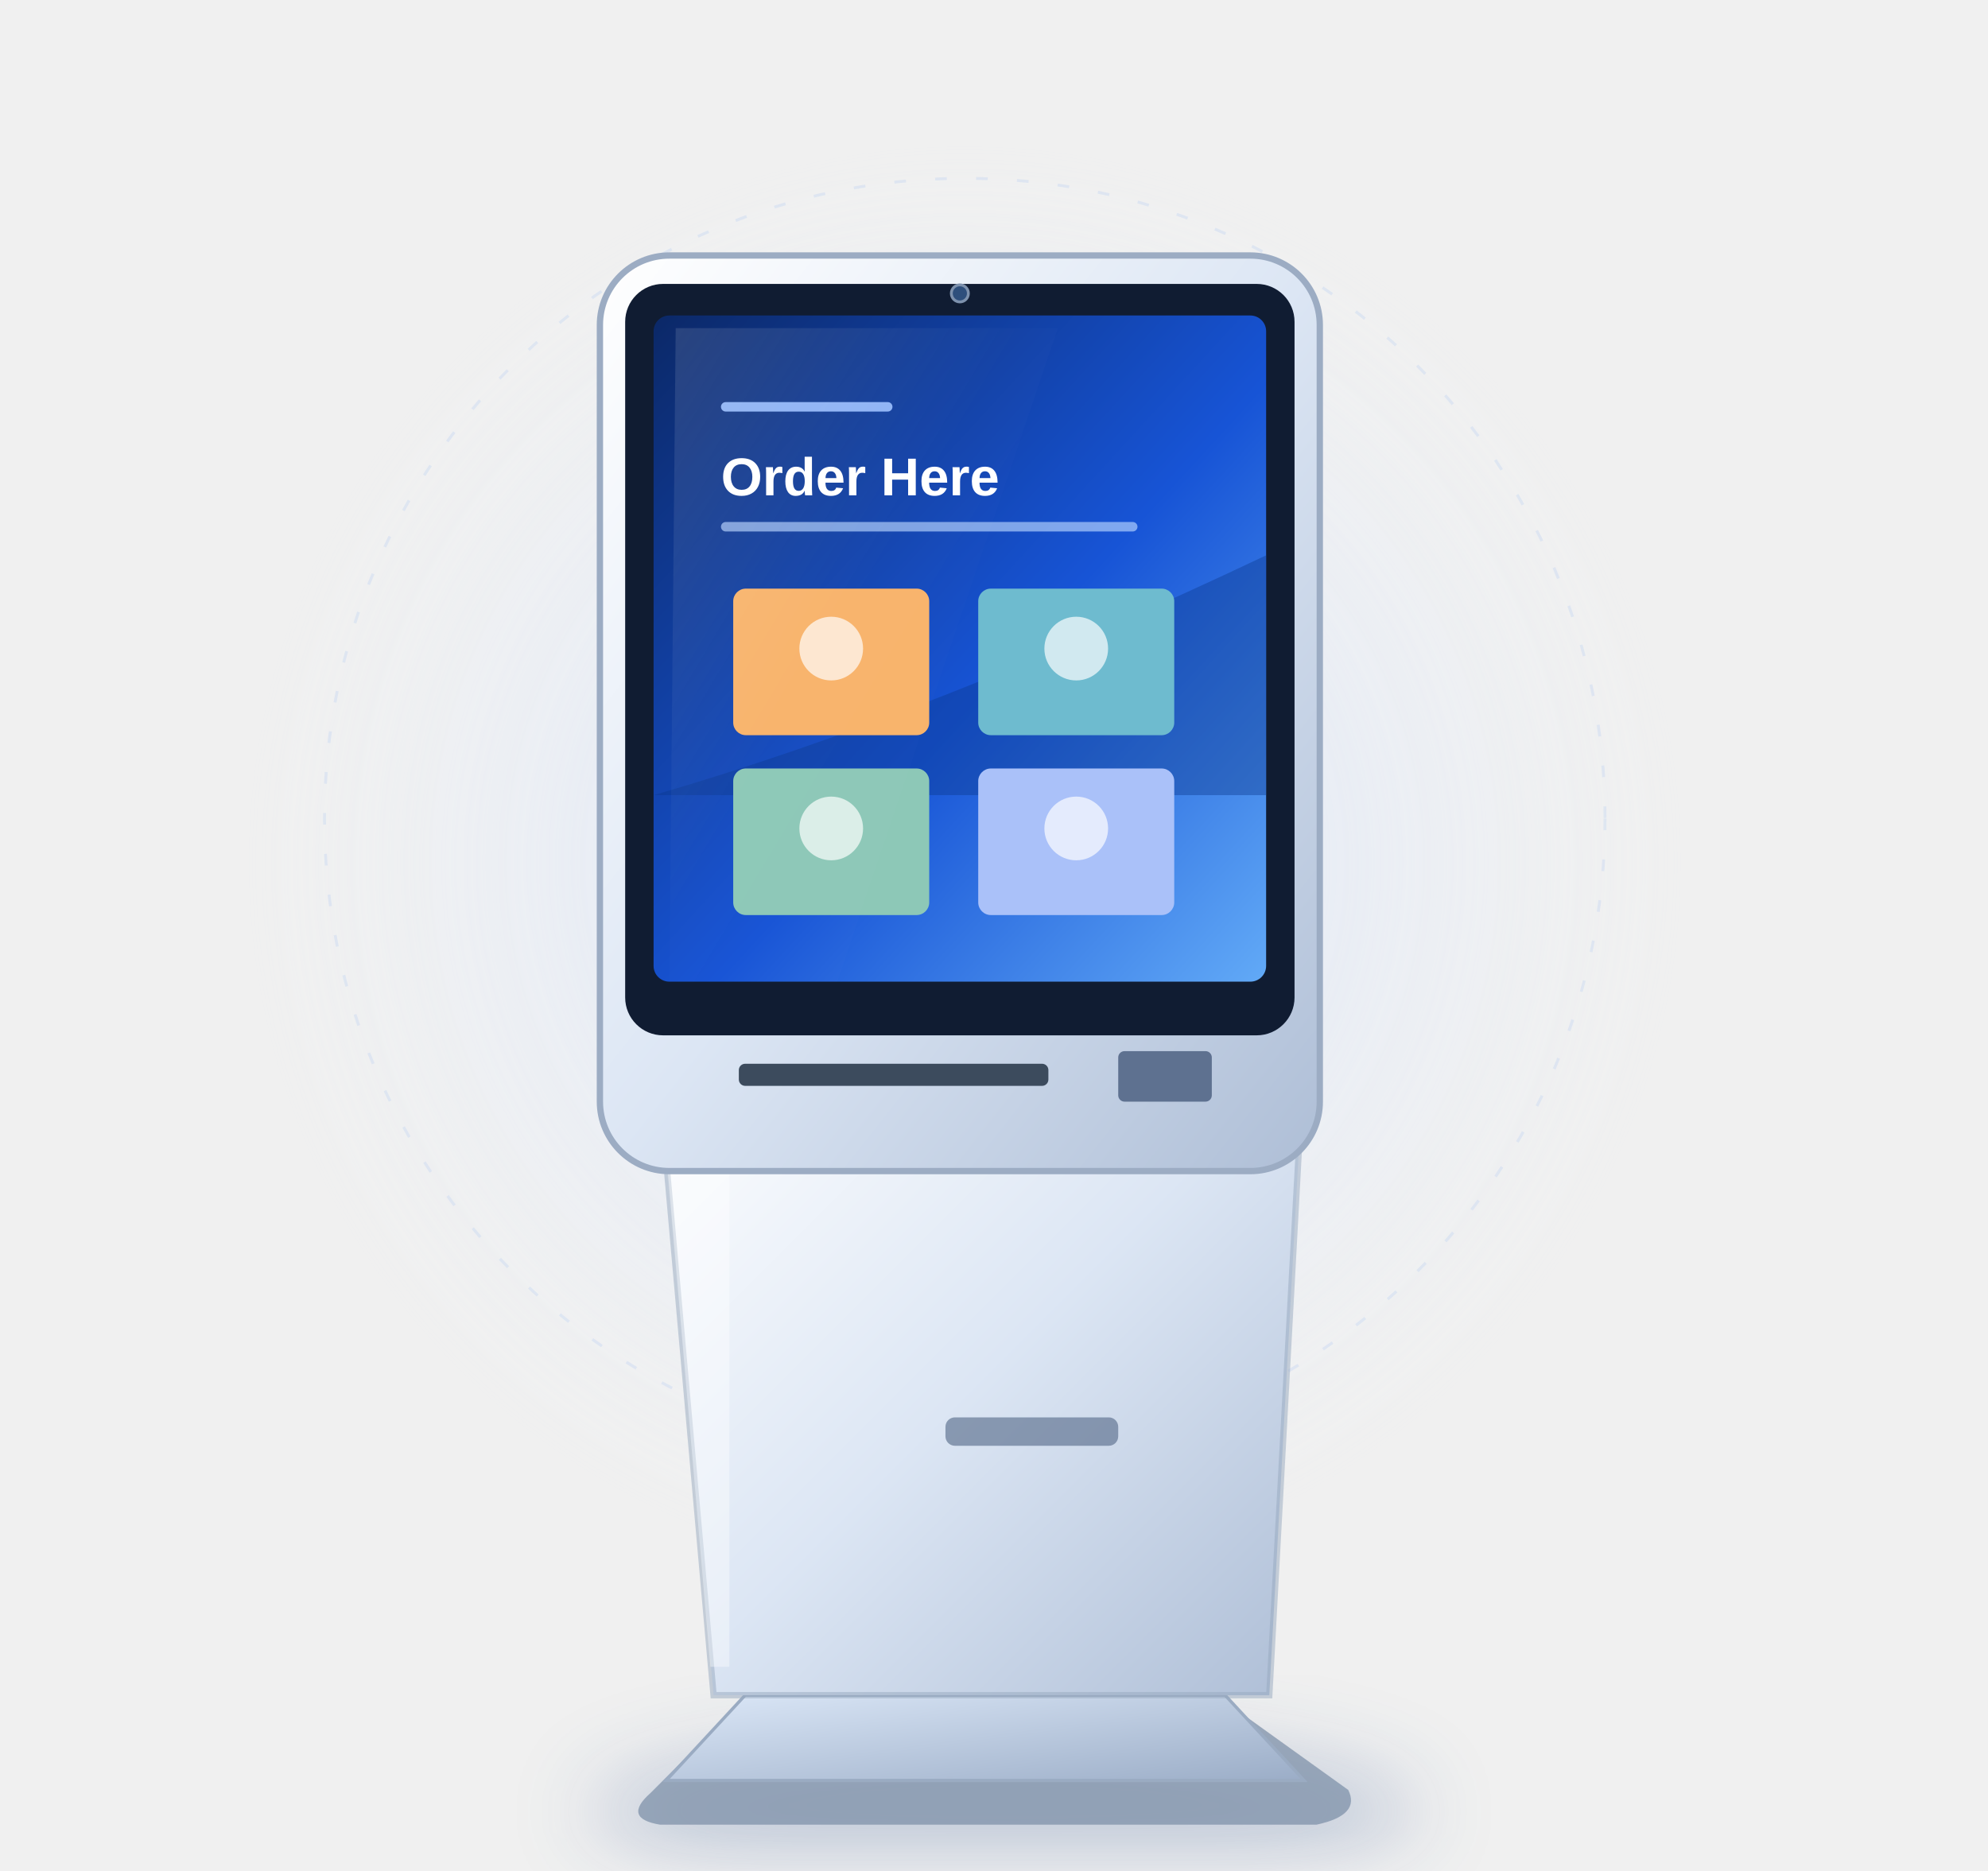
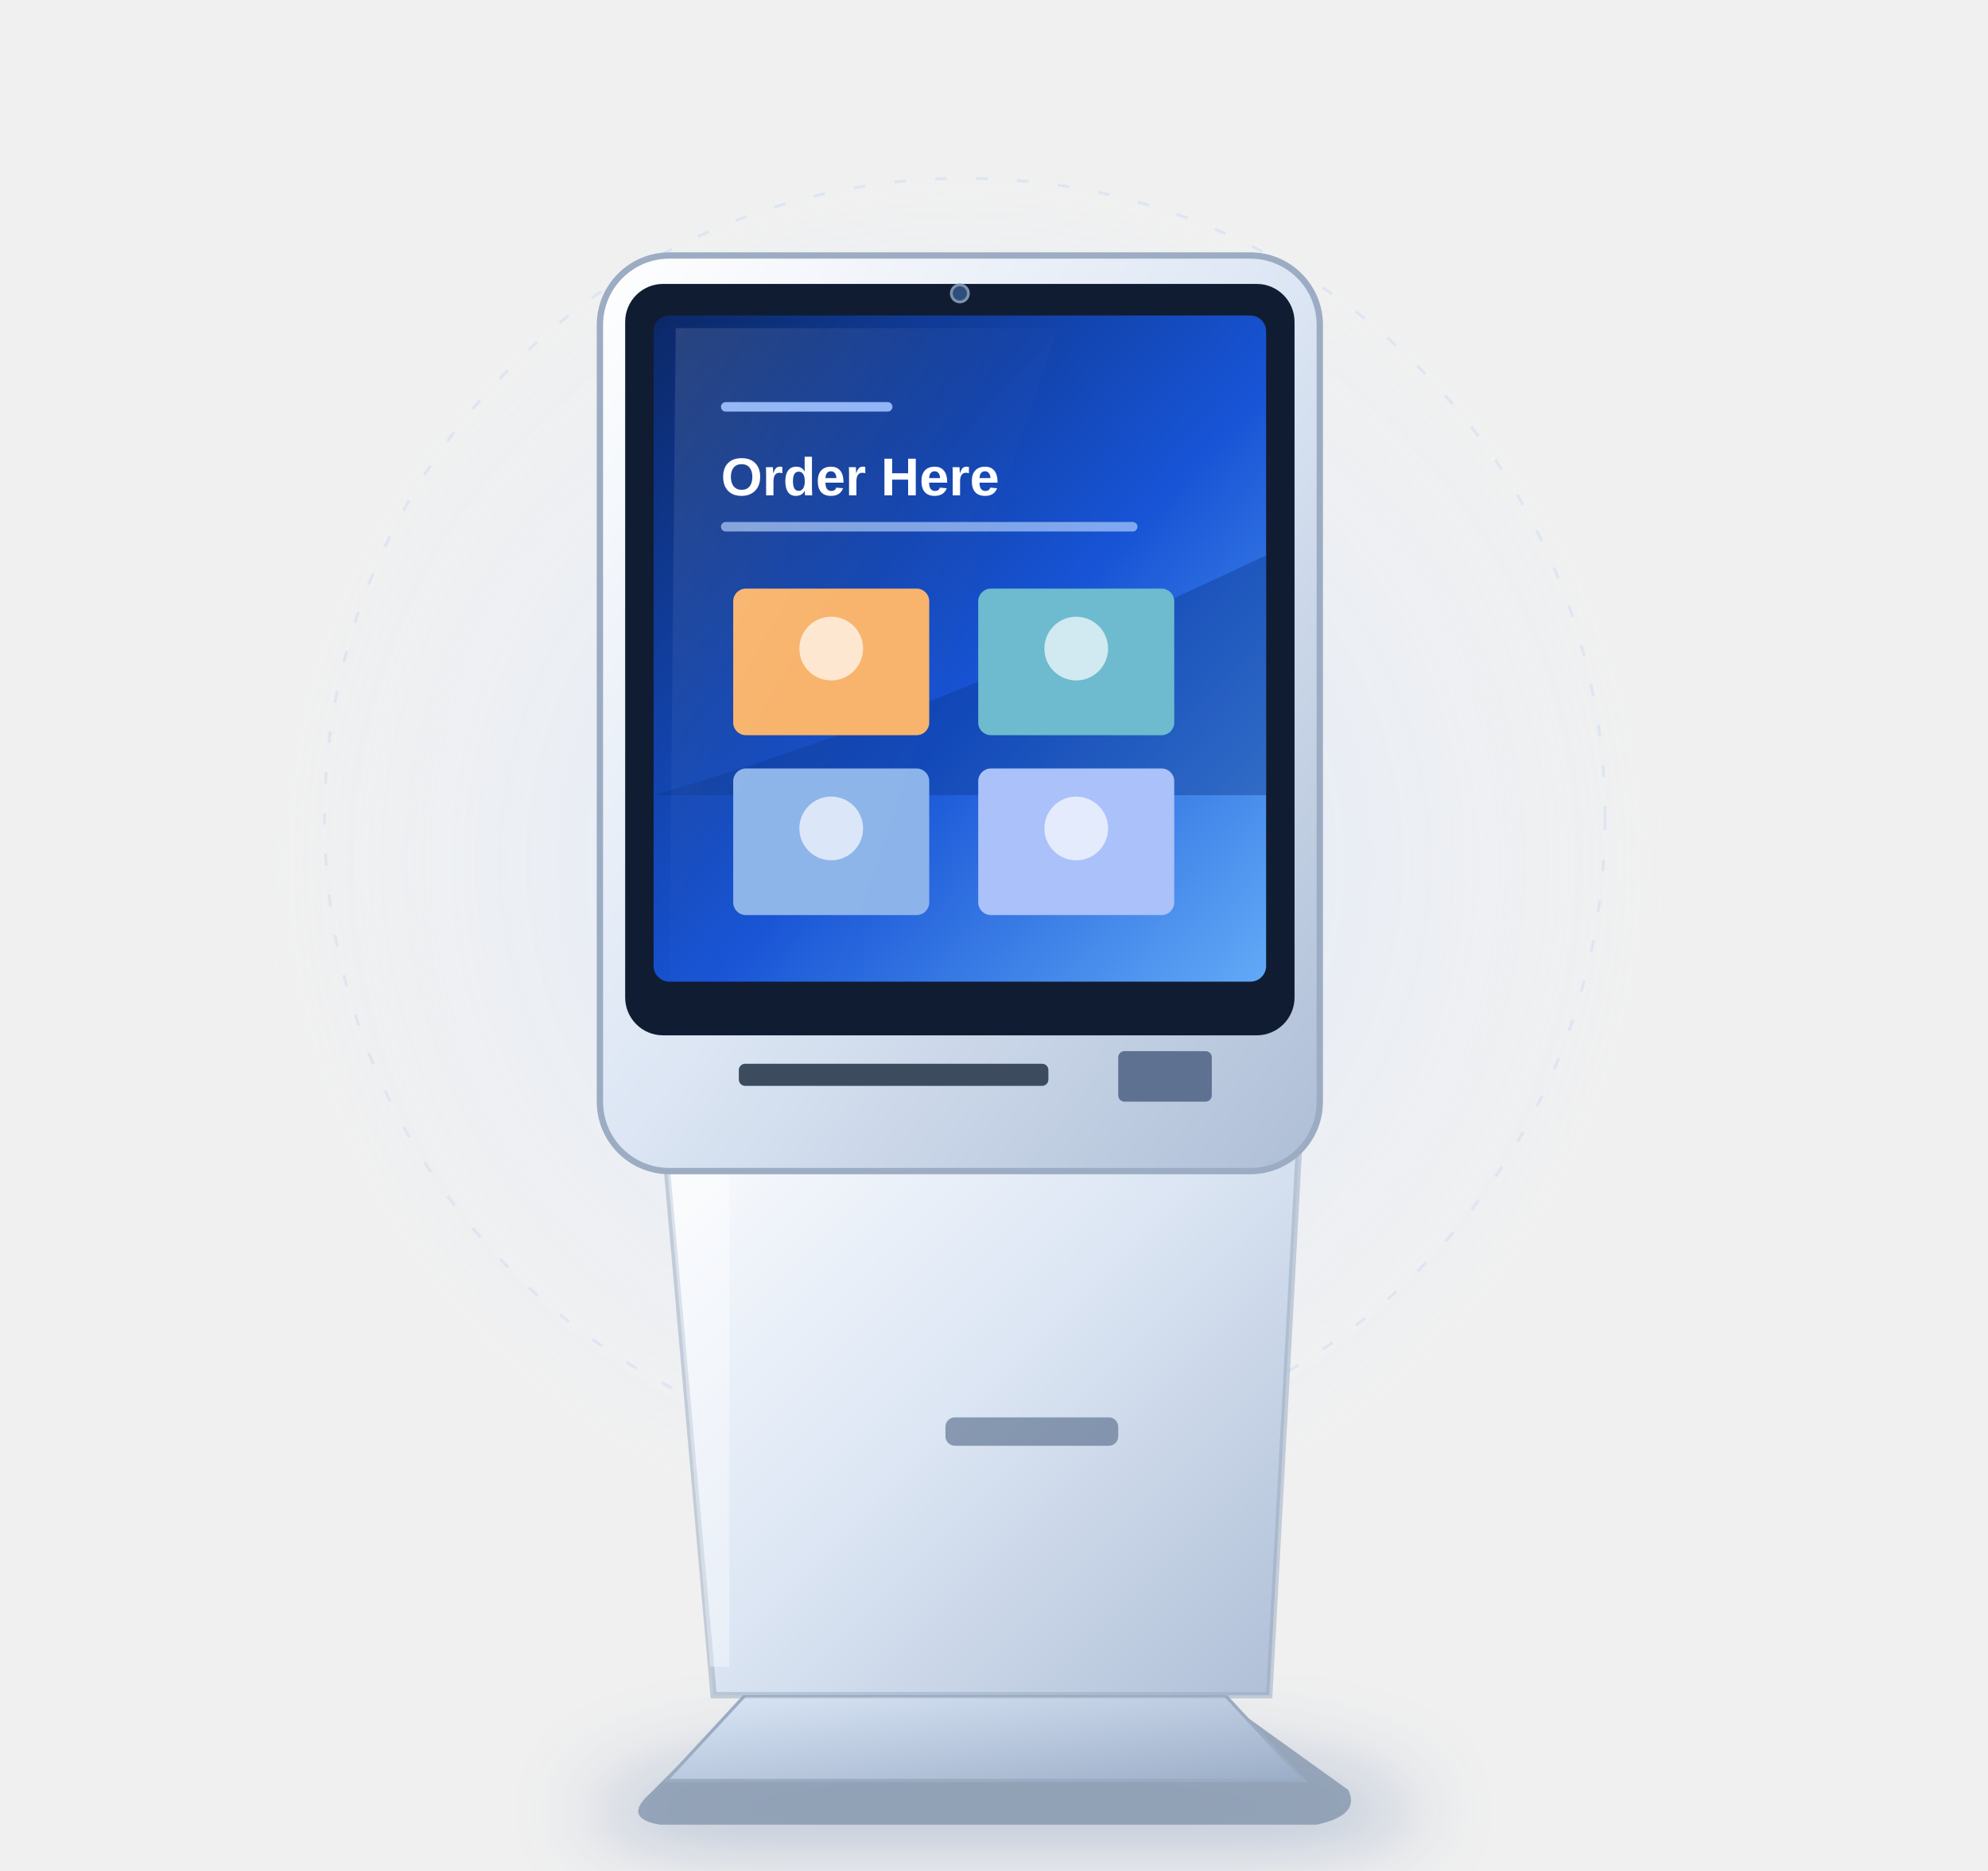
<svg xmlns="http://www.w3.org/2000/svg" role="img" viewBox="0 0 680 640" width="680" height="640">
  <defs>
    <linearGradient id="shell" x1="0" y1="0" x2="1" y2="1">
      <stop stop-color="#ffffff" />
      <stop offset=".50" stop-color="#dce6f4" />
      <stop offset="1" stop-color="#aebed6" />
    </linearGradient>
    <linearGradient id="shellDark" x1="0" y1="0" x2="1" y2="1">
      <stop stop-color="#374b69" />
      <stop offset=".5" stop-color="#182940" />
      <stop offset="1" stop-color="#091a34" />
    </linearGradient>
    <linearGradient id="display" x1="0" y1="0" x2="1" y2="1">
      <stop stop-color="#0b2867" />
      <stop offset=".55" stop-color="#1754d6" />
      <stop offset="1" stop-color="#62aaf7" />
    </linearGradient>
    <linearGradient id="base" x1="0" y1="0" x2="1" y2="1">
      <stop stop-color="#dbe7f7" />
      <stop offset="1" stop-color="#9badc7" />
    </linearGradient>
    <linearGradient id="screenGloss" x1="0" y1="0" x2="1" y2="1">
      <stop stop-color="#ffffff" stop-opacity=".30" />
      <stop offset=".45" stop-color="#ffffff" stop-opacity=".03" />
      <stop offset="1" stop-color="#ffffff" stop-opacity="0" />
    </linearGradient>
    <radialGradient id="halo">
      <stop stop-color="#c6daff" stop-opacity=".9" />
      <stop offset="1" stop-color="#edf5ff" stop-opacity="0" />
    </radialGradient>
    <filter id="shadow" x="-40%" y="-40%" width="180%" height="180%">
      <feGaussianBlur stdDeviation="13" />
    </filter>
    <filter id="soft" x="-40%" y="-40%" width="180%" height="180%">
      <feGaussianBlur stdDeviation="4" />
    </filter>
  </defs>
  <circle cx="330" cy="295" r="246" fill="url(#halo)" opacity=".7" />
  <circle cx="330" cy="280" r="219" stroke="#bfd4f2" stroke-dasharray="4 10" stroke-opacity=".36" fill="none" />
  <g transform="translate(162 55) scale(1.08)">
    <ellipse cx="168" cy="523" rx="132" ry="24" fill="#264d8e" opacity=".22" filter="url(#shadow)" />
    <path d="M85 488 L238 488 L277 516 Q281 524 267 527 L59 527 Q47 525 56 517Z" fill="#7f91a9" opacity=".75" />
    <path d="M86 486h152l25 27H61z" fill="url(#base)" stroke="#9aabc2" stroke-width="1" />
    <path d="M58 283H263L252 486H76Z" fill="url(#shell)" stroke="#97a8bf" stroke-opacity=".5" stroke-width="2" />
    <path d="M59 291L81 295V477H75Z" fill="#fff" opacity=".38" />
    <rect x="149.44" y="398" width="54.72" height="9" rx="3" fill="#5b6f8d" opacity=".65" />
    <rect x="40" y="30" width="228" height="290" rx="22" fill="url(#shell)" stroke="#9cacc3" stroke-width="2" />
    <rect x="48" y="39" width="212" height="238" rx="12" fill="#101c32" />
    <rect x="57" y="49" width="194" height="211" rx="5" fill="url(#display)" />
    <path d="M57 200.92q87.3 -25.32 194 -75.96v75.96H57z" fill="#0a388d" opacity=".4" />
    <rect x="78.34" y="76.43" width="54.32" height="3" rx="1.5" fill="#9abfff" opacity=".9" />
    <text x="78.34" y="105.97" fill="white" font-family="Arial,sans-serif" font-size="16.878" font-weight="700">Order Here</text>
    <rect x="78.34" y="114.41" width="131.92" height="3" rx="1.5" fill="#b8d5ff" opacity=".65" />
    <rect x="82.22" y="135.51" width="62.08" height="46.42" rx="4" fill="#f8b36b" />
    <circle cx="113.26" cy="154.5" r="10.088" fill="#fff" opacity=".68" />
    <rect x="159.82" y="135.51" width="62.08" height="46.42" rx="4" fill="#6ebbcf" />
    <circle cx="190.86" cy="154.5" r="10.088" fill="#fff" opacity=".68" />
-     <rect x="82.22" y="192.48" width="62.08" height="46.42" rx="4" fill="#8dc8b7" />
+     <rect x="82.22" y="192.48" width="62.08" height="46.42" rx="4" fill="#8db4ea" />
    <circle cx="113.26" cy="211.47" r="10.088" fill="#fff" opacity=".68" />
    <rect x="159.82" y="192.48" width="62.08" height="46.42" rx="4" fill="#aac1f9" />
    <circle cx="190.86" cy="211.47" r="10.088" fill="#fff" opacity=".68" />
    <path d="M64 53L185.04 53L115.2 260H62Z" fill="url(#screenGloss)" opacity=".4" />
    <circle cx="154.0" cy="42" r="2.7" fill="#2e4f7c" stroke="#7d91ad" stroke-width=".9" />
    <rect x="84" y="286" width="98.04" height="7" rx="2" fill="#3c4b5d" />
    <rect x="204.16" y="282" width="29.64" height="16" rx="2" fill="#5e7190" />
  </g>
</svg>
